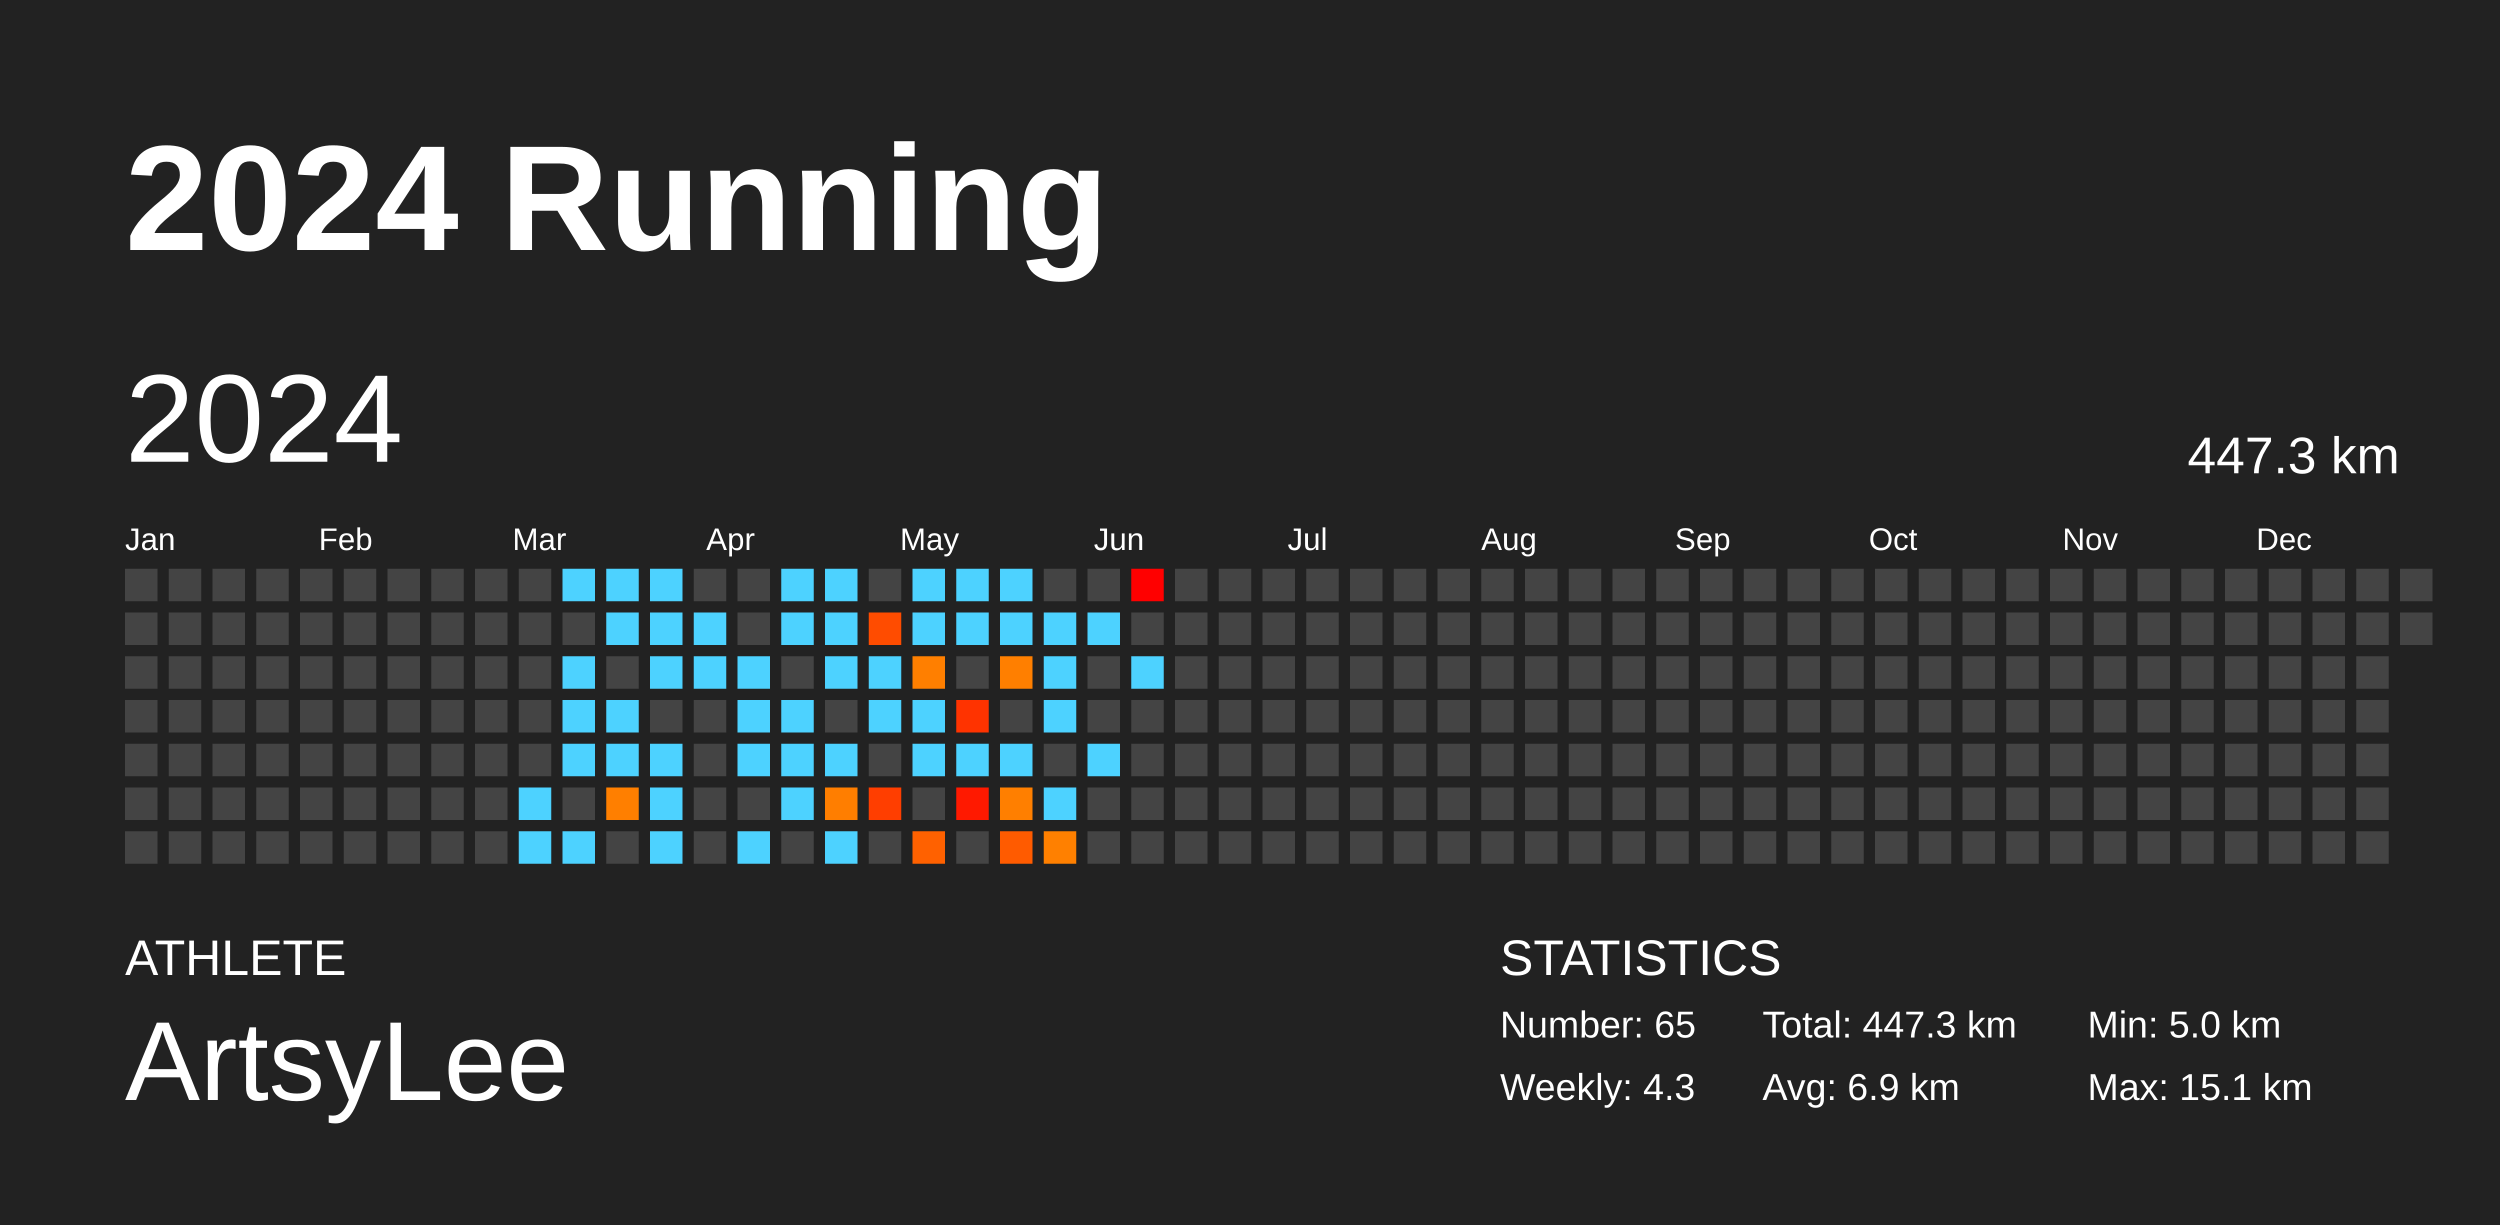
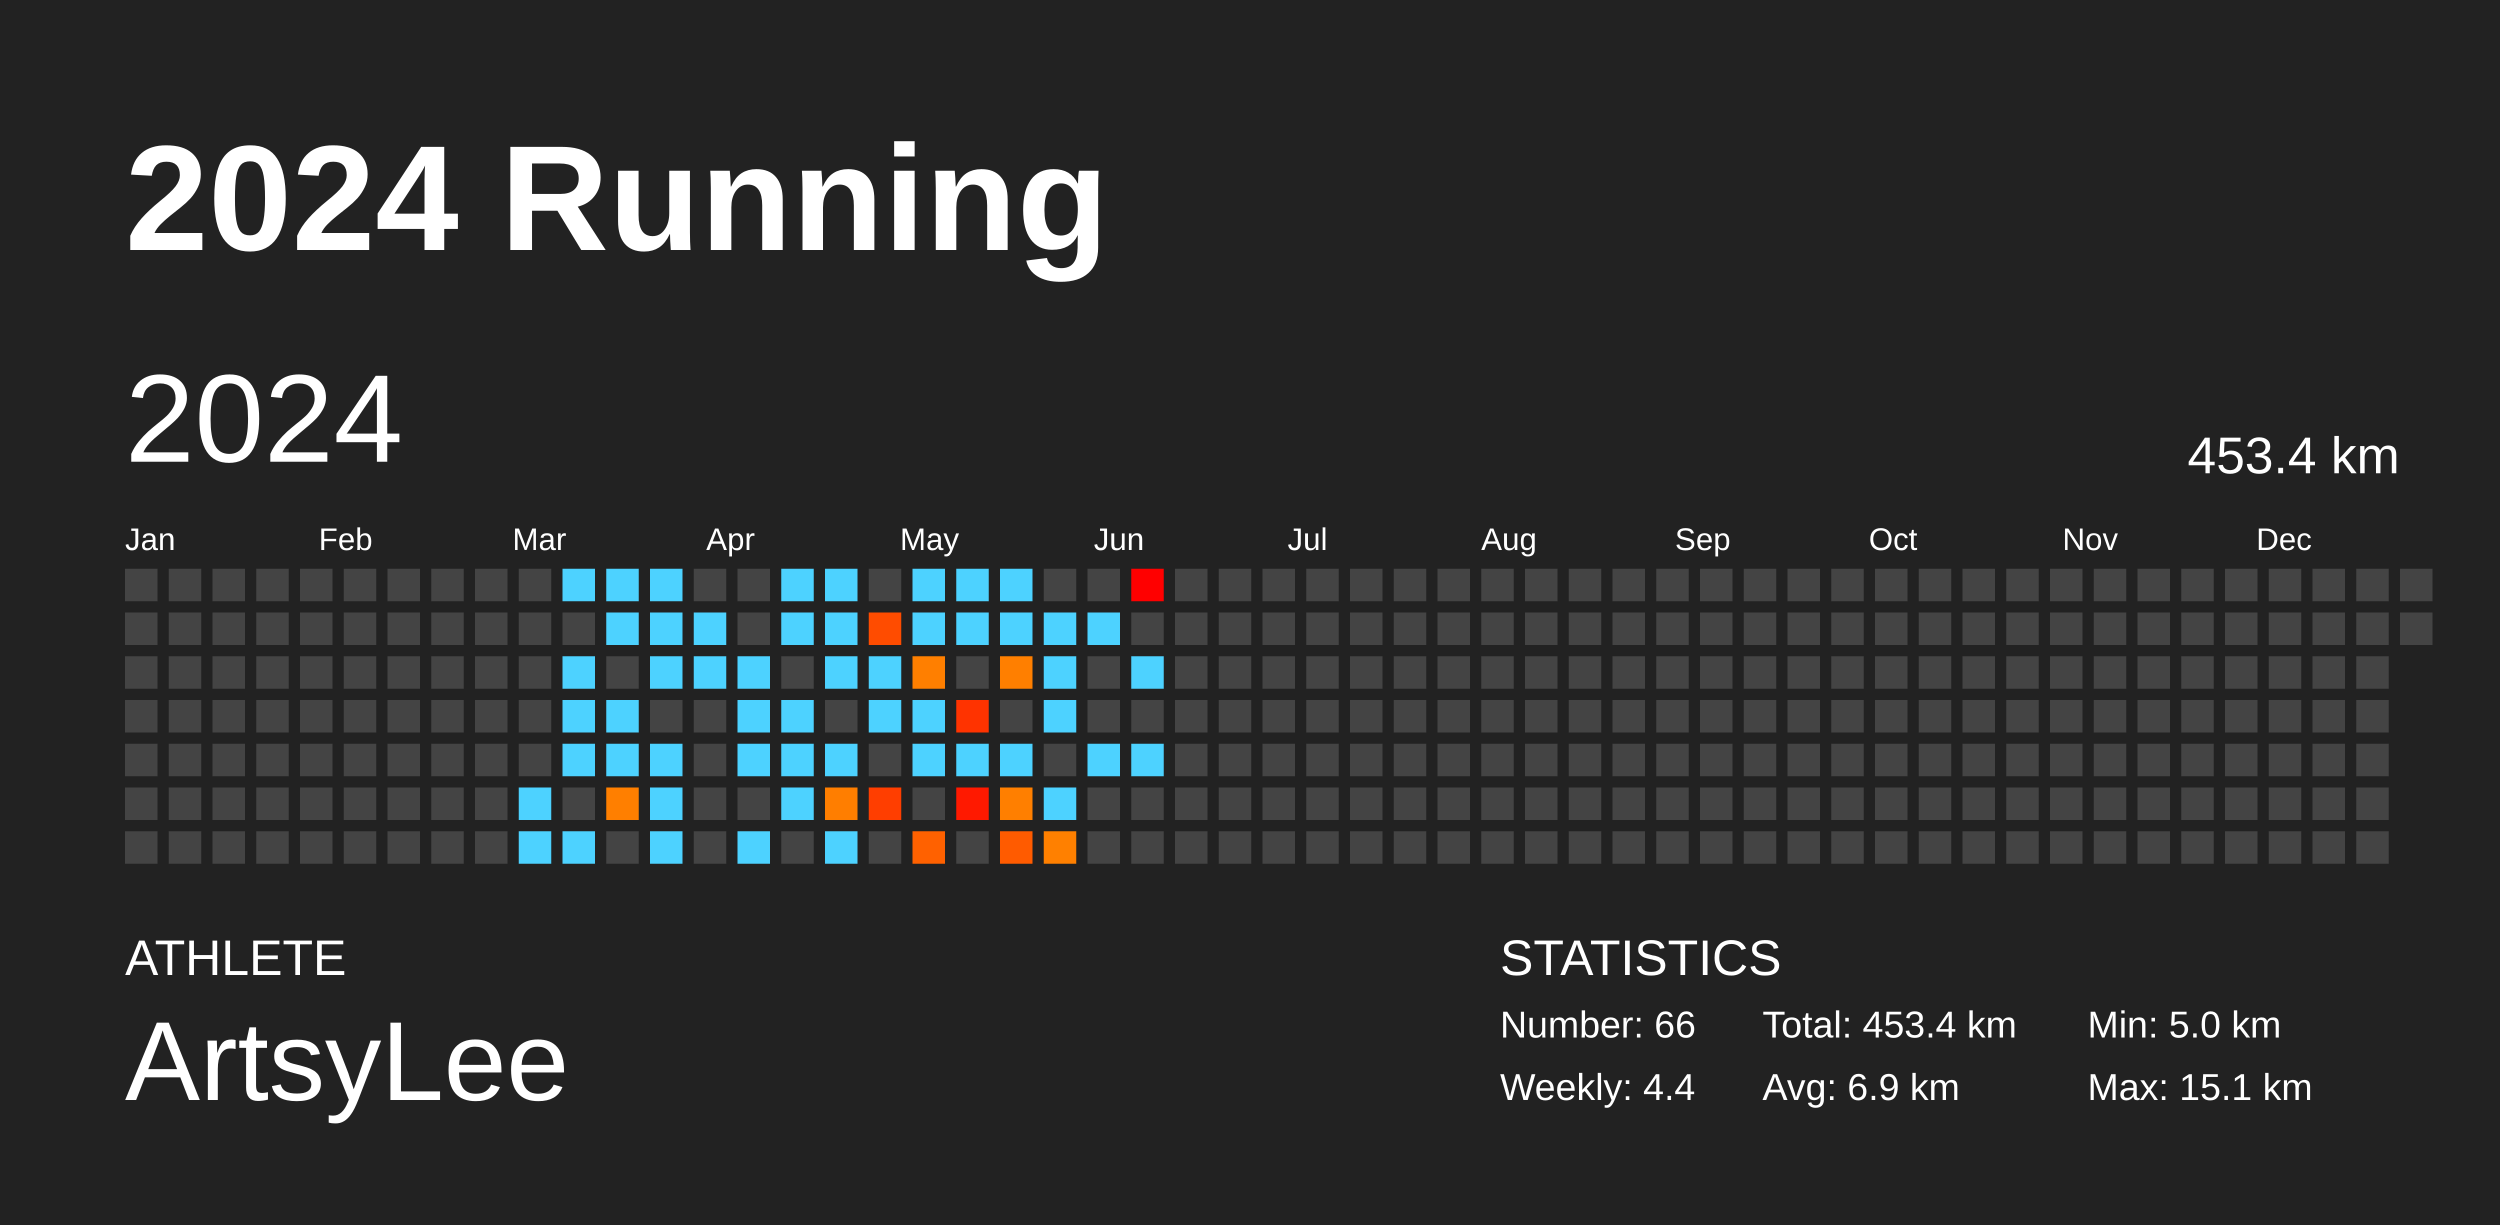
<svg xmlns="http://www.w3.org/2000/svg" baseProfile="full" height="98mm" version="1.1" viewBox="0,0,200,98" width="200mm">
  <defs />
  <rect fill="#222222" height="98" width="200" x="0" y="0" />
  <text fill="#FFFFFF" style="font-size:12px; font-family:Arial; font-weight:bold;" x="10" y="20">2024 Running</text>
  <text fill="#FFFFFF" style="font-size:4px; font-family:Arial" x="10" y="78">ATHLETE</text>
  <text fill="#FFFFFF" style="font-size:9px; font-family:Arial" x="10" y="88">ArtsyLee</text>
  <text fill="#FFFFFF" style="font-size:4px; font-family:Arial" x="120" y="78">STATISTICS</text>
-   <text fill="#FFFFFF" style="font-size:3px; font-family:Arial" x="120" y="83">Number: 65</text>
-   <text fill="#FFFFFF" style="font-size:3px; font-family:Arial" x="120" y="88">Weekly: 4.3</text>
-   <text fill="#FFFFFF" style="font-size:3px; font-family:Arial" x="141" y="83">Total: 447.3 km</text>
+   <text fill="#FFFFFF" style="font-size:3px; font-family:Arial" x="120" y="83">Number: 66</text>
+   <text fill="#FFFFFF" style="font-size:3px; font-family:Arial" x="120" y="88">Weekly: 4.4</text>
+   <text fill="#FFFFFF" style="font-size:3px; font-family:Arial" x="141" y="83">Total: 453.4 km</text>
  <text fill="#FFFFFF" style="font-size:3px; font-family:Arial" x="141" y="88">Avg: 6.9 km</text>
  <text fill="#FFFFFF" style="font-size:3px; font-family:Arial" x="167" y="83">Min: 5.0 km</text>
  <text fill="#FFFFFF" style="font-size:3px; font-family:Arial" x="167" y="88">Max: 15.1 km</text>
  <text dominant-baseline="hanging" fill="#FFFFFF" style="font-size:10.0px; font-family:Arial;" x="10" y="30">2024</text>
-   <text dominant-baseline="hanging" fill="#FFFFFF" style="font-size:4.125px; font-family:Arial;" x="175" y="35">447.3 km</text>
+   <text dominant-baseline="hanging" fill="#FFFFFF" style="font-size:4.125px; font-family:Arial;" x="175" y="35">453.4 km</text>
  <text fill="#FFFFFF" style="font-size:2.5px; font-family:Arial" x="10.0" y="44">Jan</text>
  <text fill="#FFFFFF" style="font-size:2.5px; font-family:Arial" x="25.5" y="44">Feb</text>
  <text fill="#FFFFFF" style="font-size:2.5px; font-family:Arial" x="41.0" y="44">Mar</text>
  <text fill="#FFFFFF" style="font-size:2.5px; font-family:Arial" x="56.5" y="44">Apr</text>
  <text fill="#FFFFFF" style="font-size:2.5px; font-family:Arial" x="72.0" y="44">May</text>
  <text fill="#FFFFFF" style="font-size:2.5px; font-family:Arial" x="87.5" y="44">Jun</text>
  <text fill="#FFFFFF" style="font-size:2.5px; font-family:Arial" x="103.0" y="44">Jul</text>
  <text fill="#FFFFFF" style="font-size:2.5px; font-family:Arial" x="118.5" y="44">Aug</text>
  <text fill="#FFFFFF" style="font-size:2.5px; font-family:Arial" x="134.0" y="44">Sep</text>
  <text fill="#FFFFFF" style="font-size:2.5px; font-family:Arial" x="149.5" y="44">Oct</text>
  <text fill="#FFFFFF" style="font-size:2.5px; font-family:Arial" x="165.0" y="44">Nov</text>
  <text fill="#FFFFFF" style="font-size:2.5px; font-family:Arial" x="180.5" y="44">Dec</text>
  <rect fill="#444444" height="2.6" width="2.6" x="10.0" y="45.5" />
  <rect fill="#444444" height="2.6" width="2.6" x="10.0" y="49.0" />
  <rect fill="#444444" height="2.6" width="2.6" x="10.0" y="52.5" />
  <rect fill="#444444" height="2.6" width="2.6" x="10.0" y="56.0" />
  <rect fill="#444444" height="2.6" width="2.6" x="10.0" y="59.5" />
  <rect fill="#444444" height="2.6" width="2.6" x="10.0" y="63.0" />
  <rect fill="#444444" height="2.6" width="2.6" x="10.0" y="66.5" />
  <rect fill="#444444" height="2.6" width="2.6" x="13.5" y="45.5" />
  <rect fill="#444444" height="2.6" width="2.6" x="13.5" y="49.0" />
  <rect fill="#444444" height="2.6" width="2.6" x="13.5" y="52.5" />
  <rect fill="#444444" height="2.6" width="2.6" x="13.5" y="56.0" />
  <rect fill="#444444" height="2.6" width="2.6" x="13.5" y="59.5" />
  <rect fill="#444444" height="2.6" width="2.6" x="13.5" y="63.0" />
  <rect fill="#444444" height="2.6" width="2.6" x="13.5" y="66.5" />
  <rect fill="#444444" height="2.6" width="2.6" x="17.0" y="45.5" />
  <rect fill="#444444" height="2.6" width="2.6" x="17.0" y="49.0" />
  <rect fill="#444444" height="2.6" width="2.6" x="17.0" y="52.5" />
  <rect fill="#444444" height="2.6" width="2.6" x="17.0" y="56.0" />
  <rect fill="#444444" height="2.6" width="2.6" x="17.0" y="59.5" />
  <rect fill="#444444" height="2.6" width="2.6" x="17.0" y="63.0" />
  <rect fill="#444444" height="2.6" width="2.6" x="17.0" y="66.5" />
  <rect fill="#444444" height="2.6" width="2.6" x="20.5" y="45.5" />
  <rect fill="#444444" height="2.6" width="2.6" x="20.5" y="49.0" />
  <rect fill="#444444" height="2.6" width="2.6" x="20.5" y="52.5" />
  <rect fill="#444444" height="2.6" width="2.6" x="20.5" y="56.0" />
  <rect fill="#444444" height="2.6" width="2.6" x="20.5" y="59.5" />
  <rect fill="#444444" height="2.6" width="2.6" x="20.5" y="63.0" />
  <rect fill="#444444" height="2.6" width="2.6" x="20.5" y="66.5" />
  <rect fill="#444444" height="2.6" width="2.6" x="24.0" y="45.5" />
  <rect fill="#444444" height="2.6" width="2.6" x="24.0" y="49.0" />
  <rect fill="#444444" height="2.6" width="2.6" x="24.0" y="52.5" />
  <rect fill="#444444" height="2.6" width="2.6" x="24.0" y="56.0" />
  <rect fill="#444444" height="2.6" width="2.6" x="24.0" y="59.5" />
  <rect fill="#444444" height="2.6" width="2.6" x="24.0" y="63.0" />
  <rect fill="#444444" height="2.6" width="2.6" x="24.0" y="66.5" />
  <rect fill="#444444" height="2.6" width="2.6" x="27.5" y="45.5" />
  <rect fill="#444444" height="2.6" width="2.6" x="27.5" y="49.0" />
  <rect fill="#444444" height="2.6" width="2.6" x="27.5" y="52.5" />
  <rect fill="#444444" height="2.6" width="2.6" x="27.5" y="56.0" />
  <rect fill="#444444" height="2.6" width="2.6" x="27.5" y="59.5" />
  <rect fill="#444444" height="2.6" width="2.6" x="27.5" y="63.0" />
  <rect fill="#444444" height="2.6" width="2.6" x="27.5" y="66.5" />
  <rect fill="#444444" height="2.6" width="2.6" x="31.0" y="45.5" />
  <rect fill="#444444" height="2.6" width="2.6" x="31.0" y="49.0" />
  <rect fill="#444444" height="2.6" width="2.6" x="31.0" y="52.5" />
  <rect fill="#444444" height="2.6" width="2.6" x="31.0" y="56.0" />
  <rect fill="#444444" height="2.6" width="2.6" x="31.0" y="59.5" />
  <rect fill="#444444" height="2.6" width="2.6" x="31.0" y="63.0" />
  <rect fill="#444444" height="2.6" width="2.6" x="31.0" y="66.5" />
  <rect fill="#444444" height="2.6" width="2.6" x="34.5" y="45.5" />
  <rect fill="#444444" height="2.6" width="2.6" x="34.5" y="49.0" />
  <rect fill="#444444" height="2.6" width="2.6" x="34.5" y="52.5" />
  <rect fill="#444444" height="2.6" width="2.6" x="34.5" y="56.0" />
  <rect fill="#444444" height="2.6" width="2.6" x="34.5" y="59.5" />
  <rect fill="#444444" height="2.6" width="2.6" x="34.5" y="63.0" />
  <rect fill="#444444" height="2.6" width="2.6" x="34.5" y="66.5" />
  <rect fill="#444444" height="2.6" width="2.6" x="38.0" y="45.5" />
  <rect fill="#444444" height="2.6" width="2.6" x="38.0" y="49.0" />
  <rect fill="#444444" height="2.6" width="2.6" x="38.0" y="52.5" />
  <rect fill="#444444" height="2.6" width="2.6" x="38.0" y="56.0" />
  <rect fill="#444444" height="2.6" width="2.6" x="38.0" y="59.5" />
  <rect fill="#444444" height="2.6" width="2.6" x="38.0" y="63.0" />
  <rect fill="#444444" height="2.6" width="2.6" x="38.0" y="66.5" />
  <rect fill="#444444" height="2.6" width="2.6" x="41.5" y="45.5" />
  <rect fill="#444444" height="2.6" width="2.6" x="41.5" y="49.0" />
  <rect fill="#444444" height="2.6" width="2.6" x="41.5" y="52.5" />
  <rect fill="#444444" height="2.6" width="2.6" x="41.5" y="56.0" />
  <rect fill="#444444" height="2.6" width="2.6" x="41.5" y="59.5" />
  <rect fill="#4dd2ff" height="2.6" width="2.6" x="41.5" y="63.0" />
  <rect fill="#4dd2ff" height="2.6" width="2.6" x="41.5" y="66.5" />
  <rect fill="#4dd2ff" height="2.6" width="2.6" x="45.0" y="45.5" />
  <rect fill="#444444" height="2.6" width="2.6" x="45.0" y="49.0" />
  <rect fill="#4dd2ff" height="2.6" width="2.6" x="45.0" y="52.5" />
  <rect fill="#4dd2ff" height="2.6" width="2.6" x="45.0" y="56.0" />
  <rect fill="#4dd2ff" height="2.6" width="2.6" x="45.0" y="59.5" />
  <rect fill="#444444" height="2.6" width="2.6" x="45.0" y="63.0" />
  <rect fill="#4dd2ff" height="2.6" width="2.6" x="45.0" y="66.5" />
  <rect fill="#4dd2ff" height="2.6" width="2.6" x="48.5" y="45.5" />
  <rect fill="#4dd2ff" height="2.6" width="2.6" x="48.5" y="49.0" />
  <rect fill="#444444" height="2.6" width="2.6" x="48.5" y="52.5" />
  <rect fill="#4dd2ff" height="2.6" width="2.6" x="48.5" y="56.0" />
  <rect fill="#4dd2ff" height="2.6" width="2.6" x="48.5" y="59.5" />
  <rect fill="#ff7f00" height="2.6" width="2.6" x="48.5" y="63.0" />
  <rect fill="#444444" height="2.6" width="2.6" x="48.5" y="66.5" />
  <rect fill="#4dd2ff" height="2.6" width="2.6" x="52.0" y="45.5" />
  <rect fill="#4dd2ff" height="2.6" width="2.6" x="52.0" y="49.0" />
  <rect fill="#4dd2ff" height="2.6" width="2.6" x="52.0" y="52.5" />
  <rect fill="#444444" height="2.6" width="2.6" x="52.0" y="56.0" />
  <rect fill="#4dd2ff" height="2.6" width="2.6" x="52.0" y="59.5" />
  <rect fill="#4dd2ff" height="2.6" width="2.6" x="52.0" y="63.0" />
  <rect fill="#4dd2ff" height="2.6" width="2.6" x="52.0" y="66.5" />
  <rect fill="#444444" height="2.6" width="2.6" x="55.5" y="45.5" />
  <rect fill="#4dd2ff" height="2.6" width="2.6" x="55.5" y="49.0" />
  <rect fill="#4dd2ff" height="2.6" width="2.6" x="55.5" y="52.5" />
  <rect fill="#444444" height="2.6" width="2.6" x="55.5" y="56.0" />
  <rect fill="#444444" height="2.6" width="2.6" x="55.5" y="59.5" />
  <rect fill="#444444" height="2.6" width="2.6" x="55.5" y="63.0" />
  <rect fill="#444444" height="2.6" width="2.6" x="55.5" y="66.5" />
  <rect fill="#444444" height="2.6" width="2.6" x="59.0" y="45.5" />
  <rect fill="#444444" height="2.6" width="2.6" x="59.0" y="49.0" />
  <rect fill="#4dd2ff" height="2.6" width="2.6" x="59.0" y="52.5" />
  <rect fill="#4dd2ff" height="2.6" width="2.6" x="59.0" y="56.0" />
  <rect fill="#4dd2ff" height="2.6" width="2.6" x="59.0" y="59.5" />
  <rect fill="#444444" height="2.6" width="2.6" x="59.0" y="63.0" />
  <rect fill="#4dd2ff" height="2.6" width="2.6" x="59.0" y="66.5" />
  <rect fill="#4dd2ff" height="2.6" width="2.6" x="62.5" y="45.5" />
  <rect fill="#4dd2ff" height="2.6" width="2.6" x="62.5" y="49.0" />
  <rect fill="#444444" height="2.6" width="2.6" x="62.5" y="52.5" />
  <rect fill="#4dd2ff" height="2.6" width="2.6" x="62.5" y="56.0" />
  <rect fill="#4dd2ff" height="2.6" width="2.6" x="62.5" y="59.5" />
  <rect fill="#4dd2ff" height="2.6" width="2.6" x="62.5" y="63.0" />
  <rect fill="#444444" height="2.6" width="2.6" x="62.5" y="66.5" />
  <rect fill="#4dd2ff" height="2.6" width="2.6" x="66.0" y="45.5" />
  <rect fill="#4dd2ff" height="2.6" width="2.6" x="66.0" y="49.0" />
  <rect fill="#4dd2ff" height="2.6" width="2.6" x="66.0" y="52.5" />
  <rect fill="#444444" height="2.6" width="2.6" x="66.0" y="56.0" />
  <rect fill="#4dd2ff" height="2.6" width="2.6" x="66.0" y="59.5" />
  <rect fill="#ff7e00" height="2.6" width="2.6" x="66.0" y="63.0" />
  <rect fill="#4dd2ff" height="2.6" width="2.6" x="66.0" y="66.5" />
  <rect fill="#444444" height="2.6" width="2.6" x="69.5" y="45.5" />
  <rect fill="#ff4c00" height="2.6" width="2.6" x="69.5" y="49.0" />
  <rect fill="#4dd2ff" height="2.6" width="2.6" x="69.5" y="52.5" />
  <rect fill="#4dd2ff" height="2.6" width="2.6" x="69.5" y="56.0" />
  <rect fill="#444444" height="2.6" width="2.6" x="69.5" y="59.5" />
  <rect fill="#ff3e00" height="2.6" width="2.6" x="69.5" y="63.0" />
  <rect fill="#444444" height="2.6" width="2.6" x="69.5" y="66.5" />
  <rect fill="#4dd2ff" height="2.6" width="2.6" x="73.0" y="45.5" />
  <rect fill="#4dd2ff" height="2.6" width="2.6" x="73.0" y="49.0" />
  <rect fill="#ff7f00" height="2.6" width="2.6" x="73.0" y="52.5" />
  <rect fill="#4dd2ff" height="2.6" width="2.6" x="73.0" y="56.0" />
  <rect fill="#4dd2ff" height="2.6" width="2.6" x="73.0" y="59.5" />
  <rect fill="#444444" height="2.6" width="2.6" x="73.0" y="63.0" />
  <rect fill="#ff6100" height="2.6" width="2.6" x="73.0" y="66.5" />
  <rect fill="#4dd2ff" height="2.6" width="2.6" x="76.5" y="45.5" />
  <rect fill="#4dd2ff" height="2.6" width="2.6" x="76.5" y="49.0" />
  <rect fill="#444444" height="2.6" width="2.6" x="76.5" y="52.5" />
  <rect fill="#ff3300" height="2.6" width="2.6" x="76.5" y="56.0" />
  <rect fill="#4dd2ff" height="2.6" width="2.6" x="76.5" y="59.5" />
  <rect fill="#ff1900" height="2.6" width="2.6" x="76.5" y="63.0" />
  <rect fill="#444444" height="2.6" width="2.6" x="76.5" y="66.5" />
  <rect fill="#4dd2ff" height="2.6" width="2.6" x="80.0" y="45.5" />
  <rect fill="#4dd2ff" height="2.6" width="2.6" x="80.0" y="49.0" />
  <rect fill="#ff7f00" height="2.6" width="2.6" x="80.0" y="52.5" />
  <rect fill="#444444" height="2.6" width="2.6" x="80.0" y="56.0" />
  <rect fill="#4dd2ff" height="2.6" width="2.6" x="80.0" y="59.5" />
  <rect fill="#ff7f00" height="2.6" width="2.6" x="80.0" y="63.0" />
  <rect fill="#ff5b00" height="2.6" width="2.6" x="80.0" y="66.5" />
  <rect fill="#444444" height="2.6" width="2.6" x="83.5" y="45.5" />
  <rect fill="#4dd2ff" height="2.6" width="2.6" x="83.5" y="49.0" />
  <rect fill="#4dd2ff" height="2.6" width="2.6" x="83.5" y="52.5" />
  <rect fill="#4dd2ff" height="2.6" width="2.6" x="83.5" y="56.0" />
  <rect fill="#444444" height="2.6" width="2.6" x="83.5" y="59.5" />
  <rect fill="#4dd2ff" height="2.6" width="2.6" x="83.5" y="63.0" />
  <rect fill="#ff8000" height="2.6" width="2.6" x="83.5" y="66.5" />
  <rect fill="#444444" height="2.6" width="2.6" x="87.0" y="45.5" />
  <rect fill="#4dd2ff" height="2.6" width="2.6" x="87.0" y="49.0" />
  <rect fill="#444444" height="2.6" width="2.6" x="87.0" y="52.5" />
  <rect fill="#444444" height="2.6" width="2.6" x="87.0" y="56.0" />
  <rect fill="#4dd2ff" height="2.6" width="2.6" x="87.0" y="59.5" />
  <rect fill="#444444" height="2.6" width="2.6" x="87.0" y="63.0" />
  <rect fill="#444444" height="2.6" width="2.6" x="87.0" y="66.5" />
  <rect fill="#ff0000" height="2.6" width="2.6" x="90.5" y="45.5" />
  <rect fill="#444444" height="2.6" width="2.6" x="90.5" y="49.0" />
  <rect fill="#4dd2ff" height="2.6" width="2.6" x="90.5" y="52.5" />
  <rect fill="#444444" height="2.6" width="2.6" x="90.5" y="56.0" />
-   <rect fill="#444444" height="2.6" width="2.6" x="90.5" y="59.5" />
+   <rect fill="#4dd2ff" height="2.6" width="2.6" x="90.5" y="59.5" />
  <rect fill="#444444" height="2.6" width="2.6" x="90.5" y="63.0" />
  <rect fill="#444444" height="2.6" width="2.6" x="90.5" y="66.5" />
  <rect fill="#444444" height="2.6" width="2.6" x="94.0" y="45.5" />
  <rect fill="#444444" height="2.6" width="2.6" x="94.0" y="49.0" />
  <rect fill="#444444" height="2.6" width="2.6" x="94.0" y="52.5" />
  <rect fill="#444444" height="2.6" width="2.6" x="94.0" y="56.0" />
  <rect fill="#444444" height="2.6" width="2.6" x="94.0" y="59.5" />
  <rect fill="#444444" height="2.6" width="2.6" x="94.0" y="63.0" />
  <rect fill="#444444" height="2.6" width="2.6" x="94.0" y="66.5" />
  <rect fill="#444444" height="2.6" width="2.6" x="97.5" y="45.5" />
  <rect fill="#444444" height="2.6" width="2.6" x="97.5" y="49.0" />
  <rect fill="#444444" height="2.6" width="2.6" x="97.5" y="52.5" />
  <rect fill="#444444" height="2.6" width="2.6" x="97.5" y="56.0" />
  <rect fill="#444444" height="2.6" width="2.6" x="97.5" y="59.5" />
  <rect fill="#444444" height="2.6" width="2.6" x="97.5" y="63.0" />
  <rect fill="#444444" height="2.6" width="2.6" x="97.5" y="66.5" />
  <rect fill="#444444" height="2.6" width="2.6" x="101.0" y="45.5" />
  <rect fill="#444444" height="2.6" width="2.6" x="101.0" y="49.0" />
  <rect fill="#444444" height="2.6" width="2.6" x="101.0" y="52.5" />
  <rect fill="#444444" height="2.6" width="2.6" x="101.0" y="56.0" />
  <rect fill="#444444" height="2.6" width="2.6" x="101.0" y="59.5" />
  <rect fill="#444444" height="2.6" width="2.6" x="101.0" y="63.0" />
  <rect fill="#444444" height="2.6" width="2.6" x="101.0" y="66.5" />
  <rect fill="#444444" height="2.6" width="2.6" x="104.5" y="45.5" />
  <rect fill="#444444" height="2.6" width="2.6" x="104.5" y="49.0" />
  <rect fill="#444444" height="2.6" width="2.6" x="104.5" y="52.5" />
  <rect fill="#444444" height="2.6" width="2.6" x="104.5" y="56.0" />
  <rect fill="#444444" height="2.6" width="2.6" x="104.5" y="59.5" />
  <rect fill="#444444" height="2.6" width="2.6" x="104.5" y="63.0" />
  <rect fill="#444444" height="2.6" width="2.6" x="104.5" y="66.5" />
  <rect fill="#444444" height="2.6" width="2.6" x="108.0" y="45.5" />
  <rect fill="#444444" height="2.6" width="2.6" x="108.0" y="49.0" />
  <rect fill="#444444" height="2.6" width="2.6" x="108.0" y="52.5" />
  <rect fill="#444444" height="2.6" width="2.6" x="108.0" y="56.0" />
  <rect fill="#444444" height="2.6" width="2.6" x="108.0" y="59.5" />
  <rect fill="#444444" height="2.6" width="2.6" x="108.0" y="63.0" />
  <rect fill="#444444" height="2.6" width="2.6" x="108.0" y="66.5" />
  <rect fill="#444444" height="2.6" width="2.6" x="111.5" y="45.5" />
  <rect fill="#444444" height="2.6" width="2.6" x="111.5" y="49.0" />
  <rect fill="#444444" height="2.6" width="2.6" x="111.5" y="52.5" />
  <rect fill="#444444" height="2.6" width="2.6" x="111.5" y="56.0" />
  <rect fill="#444444" height="2.6" width="2.6" x="111.5" y="59.5" />
  <rect fill="#444444" height="2.6" width="2.6" x="111.5" y="63.0" />
  <rect fill="#444444" height="2.6" width="2.6" x="111.5" y="66.5" />
  <rect fill="#444444" height="2.6" width="2.6" x="115.0" y="45.5" />
  <rect fill="#444444" height="2.6" width="2.6" x="115.0" y="49.0" />
  <rect fill="#444444" height="2.6" width="2.6" x="115.0" y="52.5" />
  <rect fill="#444444" height="2.6" width="2.6" x="115.0" y="56.0" />
  <rect fill="#444444" height="2.6" width="2.6" x="115.0" y="59.5" />
  <rect fill="#444444" height="2.6" width="2.6" x="115.0" y="63.0" />
  <rect fill="#444444" height="2.6" width="2.6" x="115.0" y="66.5" />
  <rect fill="#444444" height="2.6" width="2.6" x="118.5" y="45.5" />
  <rect fill="#444444" height="2.6" width="2.6" x="118.5" y="49.0" />
  <rect fill="#444444" height="2.6" width="2.6" x="118.5" y="52.5" />
  <rect fill="#444444" height="2.6" width="2.6" x="118.5" y="56.0" />
  <rect fill="#444444" height="2.6" width="2.6" x="118.5" y="59.5" />
  <rect fill="#444444" height="2.6" width="2.6" x="118.5" y="63.0" />
  <rect fill="#444444" height="2.6" width="2.6" x="118.5" y="66.5" />
  <rect fill="#444444" height="2.6" width="2.6" x="122.0" y="45.5" />
  <rect fill="#444444" height="2.6" width="2.6" x="122.0" y="49.0" />
  <rect fill="#444444" height="2.6" width="2.6" x="122.0" y="52.5" />
  <rect fill="#444444" height="2.6" width="2.6" x="122.0" y="56.0" />
  <rect fill="#444444" height="2.6" width="2.6" x="122.0" y="59.5" />
  <rect fill="#444444" height="2.6" width="2.6" x="122.0" y="63.0" />
  <rect fill="#444444" height="2.6" width="2.6" x="122.0" y="66.5" />
  <rect fill="#444444" height="2.6" width="2.6" x="125.5" y="45.5" />
  <rect fill="#444444" height="2.6" width="2.6" x="125.5" y="49.0" />
  <rect fill="#444444" height="2.6" width="2.6" x="125.5" y="52.5" />
  <rect fill="#444444" height="2.6" width="2.6" x="125.5" y="56.0" />
  <rect fill="#444444" height="2.6" width="2.6" x="125.5" y="59.5" />
  <rect fill="#444444" height="2.6" width="2.6" x="125.5" y="63.0" />
  <rect fill="#444444" height="2.6" width="2.6" x="125.5" y="66.5" />
  <rect fill="#444444" height="2.6" width="2.6" x="129.0" y="45.5" />
  <rect fill="#444444" height="2.6" width="2.6" x="129.0" y="49.0" />
  <rect fill="#444444" height="2.6" width="2.6" x="129.0" y="52.5" />
  <rect fill="#444444" height="2.6" width="2.6" x="129.0" y="56.0" />
  <rect fill="#444444" height="2.6" width="2.6" x="129.0" y="59.5" />
  <rect fill="#444444" height="2.6" width="2.6" x="129.0" y="63.0" />
  <rect fill="#444444" height="2.6" width="2.6" x="129.0" y="66.5" />
  <rect fill="#444444" height="2.6" width="2.6" x="132.5" y="45.5" />
  <rect fill="#444444" height="2.6" width="2.6" x="132.5" y="49.0" />
  <rect fill="#444444" height="2.6" width="2.6" x="132.5" y="52.5" />
  <rect fill="#444444" height="2.6" width="2.6" x="132.5" y="56.0" />
  <rect fill="#444444" height="2.6" width="2.6" x="132.5" y="59.5" />
  <rect fill="#444444" height="2.6" width="2.6" x="132.5" y="63.0" />
  <rect fill="#444444" height="2.6" width="2.6" x="132.5" y="66.5" />
  <rect fill="#444444" height="2.6" width="2.6" x="136.0" y="45.5" />
  <rect fill="#444444" height="2.6" width="2.6" x="136.0" y="49.0" />
  <rect fill="#444444" height="2.6" width="2.6" x="136.0" y="52.5" />
  <rect fill="#444444" height="2.6" width="2.6" x="136.0" y="56.0" />
  <rect fill="#444444" height="2.6" width="2.6" x="136.0" y="59.5" />
  <rect fill="#444444" height="2.6" width="2.6" x="136.0" y="63.0" />
  <rect fill="#444444" height="2.6" width="2.6" x="136.0" y="66.5" />
  <rect fill="#444444" height="2.6" width="2.6" x="139.5" y="45.5" />
  <rect fill="#444444" height="2.6" width="2.6" x="139.5" y="49.0" />
  <rect fill="#444444" height="2.6" width="2.6" x="139.5" y="52.5" />
  <rect fill="#444444" height="2.6" width="2.6" x="139.5" y="56.0" />
  <rect fill="#444444" height="2.6" width="2.6" x="139.5" y="59.5" />
  <rect fill="#444444" height="2.6" width="2.6" x="139.5" y="63.0" />
  <rect fill="#444444" height="2.6" width="2.6" x="139.5" y="66.5" />
  <rect fill="#444444" height="2.6" width="2.6" x="143.0" y="45.5" />
  <rect fill="#444444" height="2.6" width="2.6" x="143.0" y="49.0" />
  <rect fill="#444444" height="2.6" width="2.6" x="143.0" y="52.5" />
  <rect fill="#444444" height="2.6" width="2.6" x="143.0" y="56.0" />
  <rect fill="#444444" height="2.6" width="2.6" x="143.0" y="59.5" />
  <rect fill="#444444" height="2.6" width="2.6" x="143.0" y="63.0" />
  <rect fill="#444444" height="2.6" width="2.6" x="143.0" y="66.5" />
  <rect fill="#444444" height="2.6" width="2.6" x="146.5" y="45.5" />
  <rect fill="#444444" height="2.6" width="2.6" x="146.5" y="49.0" />
  <rect fill="#444444" height="2.6" width="2.6" x="146.5" y="52.5" />
  <rect fill="#444444" height="2.6" width="2.6" x="146.5" y="56.0" />
  <rect fill="#444444" height="2.6" width="2.6" x="146.5" y="59.5" />
  <rect fill="#444444" height="2.6" width="2.6" x="146.5" y="63.0" />
  <rect fill="#444444" height="2.6" width="2.6" x="146.5" y="66.5" />
  <rect fill="#444444" height="2.6" width="2.6" x="150.0" y="45.5" />
  <rect fill="#444444" height="2.6" width="2.6" x="150.0" y="49.0" />
  <rect fill="#444444" height="2.6" width="2.6" x="150.0" y="52.5" />
  <rect fill="#444444" height="2.6" width="2.6" x="150.0" y="56.0" />
  <rect fill="#444444" height="2.6" width="2.6" x="150.0" y="59.5" />
  <rect fill="#444444" height="2.6" width="2.6" x="150.0" y="63.0" />
  <rect fill="#444444" height="2.6" width="2.6" x="150.0" y="66.5" />
  <rect fill="#444444" height="2.6" width="2.6" x="153.5" y="45.5" />
  <rect fill="#444444" height="2.6" width="2.6" x="153.5" y="49.0" />
  <rect fill="#444444" height="2.6" width="2.6" x="153.5" y="52.5" />
  <rect fill="#444444" height="2.6" width="2.6" x="153.5" y="56.0" />
  <rect fill="#444444" height="2.6" width="2.6" x="153.5" y="59.5" />
  <rect fill="#444444" height="2.6" width="2.6" x="153.5" y="63.0" />
  <rect fill="#444444" height="2.6" width="2.6" x="153.5" y="66.5" />
  <rect fill="#444444" height="2.6" width="2.6" x="157.0" y="45.5" />
  <rect fill="#444444" height="2.6" width="2.6" x="157.0" y="49.0" />
  <rect fill="#444444" height="2.6" width="2.6" x="157.0" y="52.5" />
  <rect fill="#444444" height="2.6" width="2.6" x="157.0" y="56.0" />
  <rect fill="#444444" height="2.6" width="2.6" x="157.0" y="59.5" />
  <rect fill="#444444" height="2.6" width="2.6" x="157.0" y="63.0" />
  <rect fill="#444444" height="2.6" width="2.6" x="157.0" y="66.5" />
  <rect fill="#444444" height="2.6" width="2.6" x="160.5" y="45.5" />
  <rect fill="#444444" height="2.6" width="2.6" x="160.5" y="49.0" />
  <rect fill="#444444" height="2.6" width="2.6" x="160.5" y="52.5" />
  <rect fill="#444444" height="2.6" width="2.6" x="160.5" y="56.0" />
  <rect fill="#444444" height="2.6" width="2.6" x="160.5" y="59.5" />
  <rect fill="#444444" height="2.6" width="2.6" x="160.5" y="63.0" />
  <rect fill="#444444" height="2.6" width="2.6" x="160.5" y="66.5" />
  <rect fill="#444444" height="2.6" width="2.6" x="164.0" y="45.5" />
  <rect fill="#444444" height="2.6" width="2.6" x="164.0" y="49.0" />
  <rect fill="#444444" height="2.6" width="2.6" x="164.0" y="52.5" />
  <rect fill="#444444" height="2.6" width="2.6" x="164.0" y="56.0" />
  <rect fill="#444444" height="2.6" width="2.6" x="164.0" y="59.5" />
  <rect fill="#444444" height="2.6" width="2.6" x="164.0" y="63.0" />
  <rect fill="#444444" height="2.6" width="2.6" x="164.0" y="66.5" />
  <rect fill="#444444" height="2.6" width="2.6" x="167.5" y="45.5" />
  <rect fill="#444444" height="2.6" width="2.6" x="167.5" y="49.0" />
  <rect fill="#444444" height="2.6" width="2.6" x="167.5" y="52.5" />
  <rect fill="#444444" height="2.6" width="2.6" x="167.5" y="56.0" />
  <rect fill="#444444" height="2.6" width="2.6" x="167.5" y="59.5" />
  <rect fill="#444444" height="2.6" width="2.6" x="167.5" y="63.0" />
  <rect fill="#444444" height="2.6" width="2.6" x="167.5" y="66.5" />
  <rect fill="#444444" height="2.6" width="2.6" x="171.0" y="45.5" />
  <rect fill="#444444" height="2.6" width="2.6" x="171.0" y="49.0" />
  <rect fill="#444444" height="2.6" width="2.6" x="171.0" y="52.5" />
  <rect fill="#444444" height="2.6" width="2.6" x="171.0" y="56.0" />
  <rect fill="#444444" height="2.6" width="2.6" x="171.0" y="59.5" />
  <rect fill="#444444" height="2.6" width="2.6" x="171.0" y="63.0" />
  <rect fill="#444444" height="2.6" width="2.6" x="171.0" y="66.5" />
  <rect fill="#444444" height="2.6" width="2.6" x="174.5" y="45.5" />
  <rect fill="#444444" height="2.6" width="2.6" x="174.5" y="49.0" />
  <rect fill="#444444" height="2.6" width="2.6" x="174.5" y="52.5" />
  <rect fill="#444444" height="2.6" width="2.6" x="174.5" y="56.0" />
  <rect fill="#444444" height="2.6" width="2.6" x="174.5" y="59.5" />
  <rect fill="#444444" height="2.6" width="2.6" x="174.5" y="63.0" />
  <rect fill="#444444" height="2.6" width="2.6" x="174.5" y="66.5" />
  <rect fill="#444444" height="2.6" width="2.6" x="178.0" y="45.5" />
  <rect fill="#444444" height="2.6" width="2.6" x="178.0" y="49.0" />
  <rect fill="#444444" height="2.6" width="2.6" x="178.0" y="52.5" />
  <rect fill="#444444" height="2.6" width="2.6" x="178.0" y="56.0" />
  <rect fill="#444444" height="2.6" width="2.6" x="178.0" y="59.5" />
  <rect fill="#444444" height="2.6" width="2.6" x="178.0" y="63.0" />
  <rect fill="#444444" height="2.6" width="2.6" x="178.0" y="66.5" />
  <rect fill="#444444" height="2.6" width="2.6" x="181.5" y="45.5" />
  <rect fill="#444444" height="2.6" width="2.6" x="181.5" y="49.0" />
  <rect fill="#444444" height="2.6" width="2.6" x="181.5" y="52.5" />
  <rect fill="#444444" height="2.6" width="2.6" x="181.5" y="56.0" />
  <rect fill="#444444" height="2.6" width="2.6" x="181.5" y="59.5" />
  <rect fill="#444444" height="2.6" width="2.6" x="181.5" y="63.0" />
  <rect fill="#444444" height="2.6" width="2.6" x="181.5" y="66.5" />
  <rect fill="#444444" height="2.6" width="2.6" x="185.0" y="45.5" />
  <rect fill="#444444" height="2.6" width="2.6" x="185.0" y="49.0" />
  <rect fill="#444444" height="2.6" width="2.6" x="185.0" y="52.5" />
  <rect fill="#444444" height="2.6" width="2.6" x="185.0" y="56.0" />
  <rect fill="#444444" height="2.6" width="2.6" x="185.0" y="59.5" />
  <rect fill="#444444" height="2.6" width="2.6" x="185.0" y="63.0" />
  <rect fill="#444444" height="2.6" width="2.6" x="185.0" y="66.5" />
  <rect fill="#444444" height="2.6" width="2.6" x="188.5" y="45.5" />
  <rect fill="#444444" height="2.6" width="2.6" x="188.5" y="49.0" />
  <rect fill="#444444" height="2.6" width="2.6" x="188.5" y="52.5" />
  <rect fill="#444444" height="2.6" width="2.6" x="188.5" y="56.0" />
  <rect fill="#444444" height="2.6" width="2.6" x="188.5" y="59.5" />
  <rect fill="#444444" height="2.6" width="2.6" x="188.5" y="63.0" />
  <rect fill="#444444" height="2.6" width="2.6" x="188.5" y="66.5" />
  <rect fill="#444444" height="2.6" width="2.6" x="192.0" y="45.5" />
  <rect fill="#444444" height="2.6" width="2.6" x="192.0" y="49.0" />
</svg>
